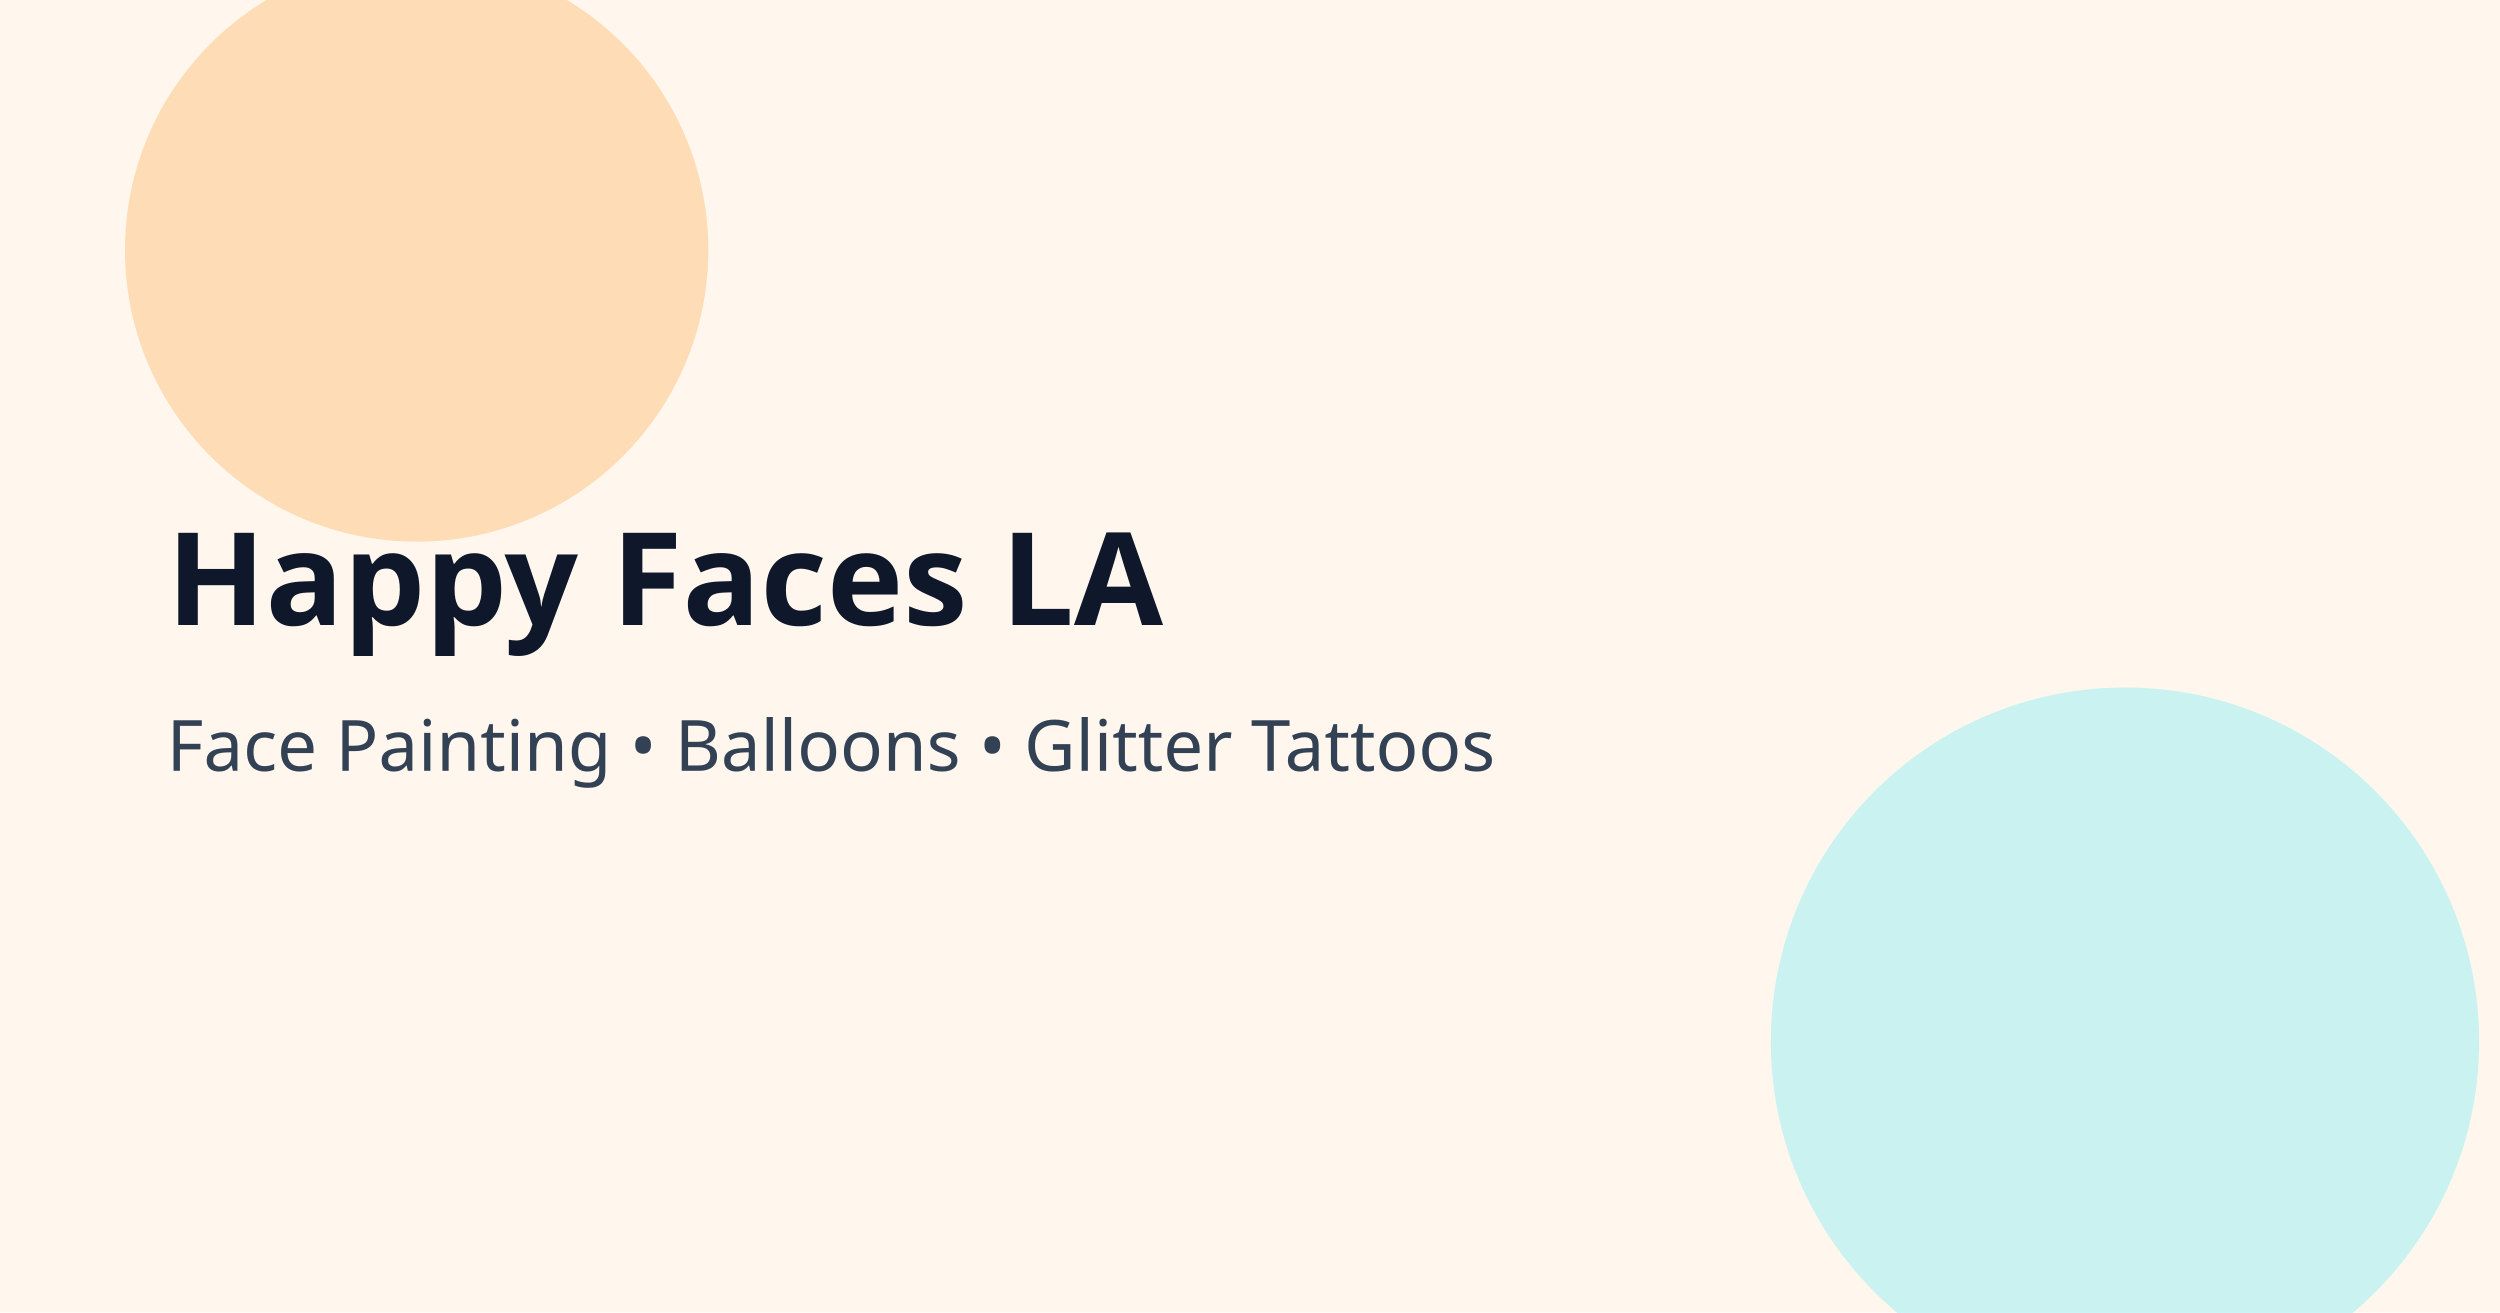
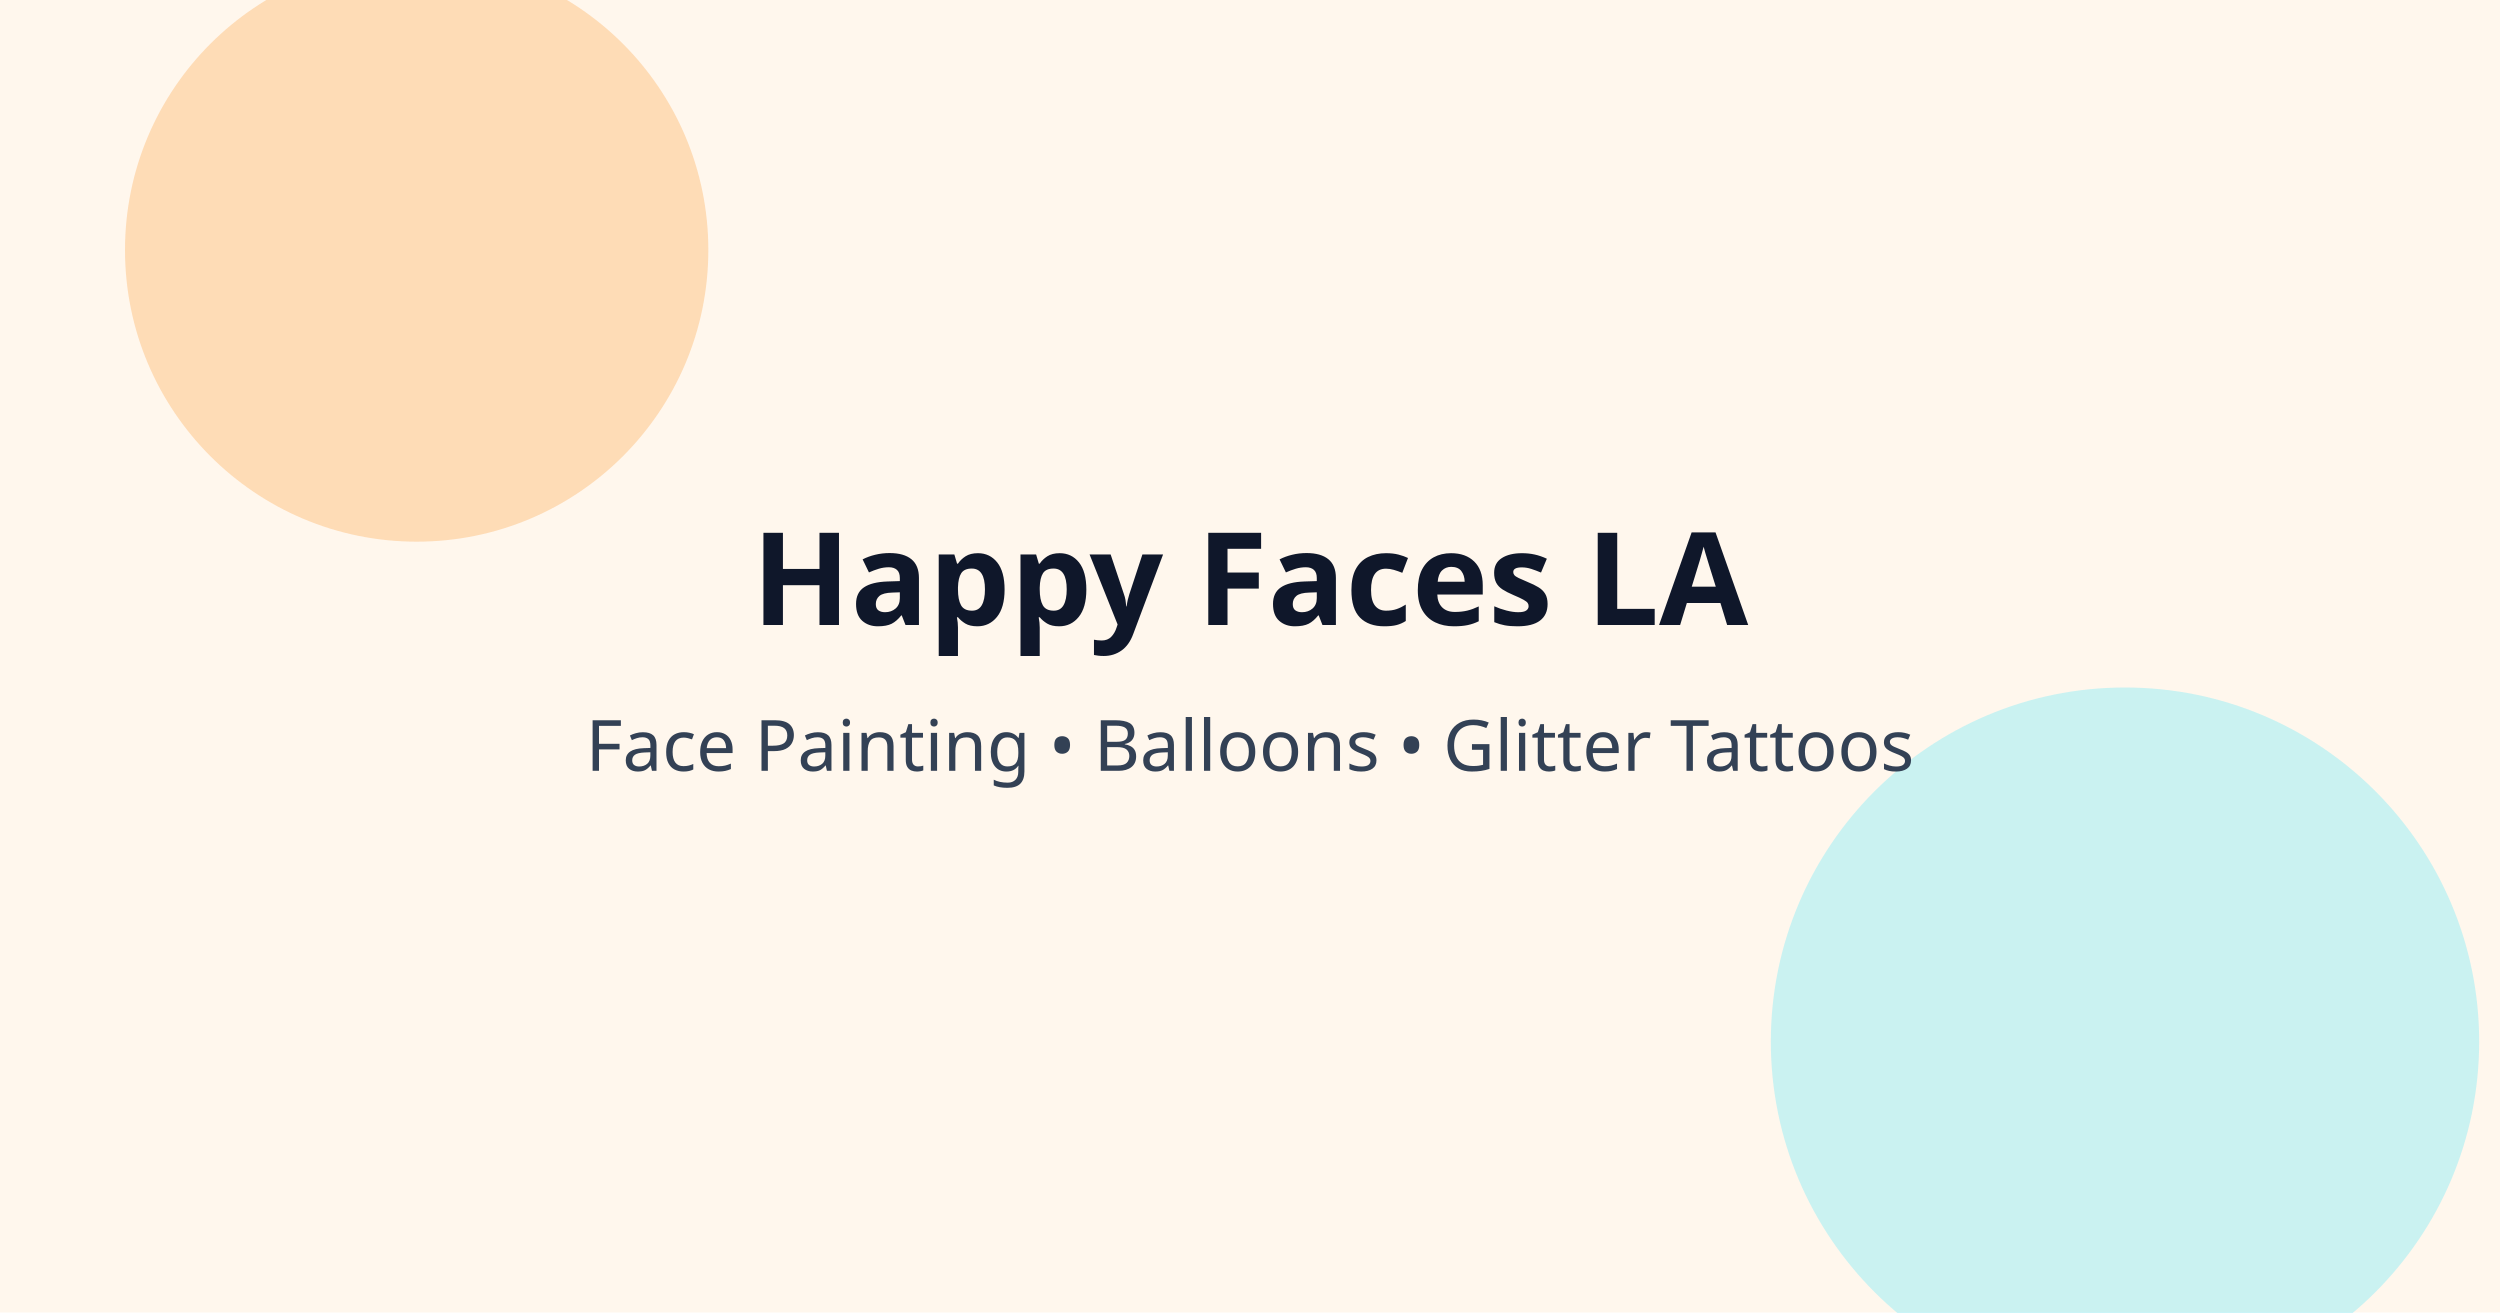
<svg xmlns="http://www.w3.org/2000/svg" width="1200" height="630" viewBox="0 0 1200 630" fill="none">
  <rect width="1200" height="630" fill="#FFF7ED" />
  <circle cx="200" cy="120" r="140" fill="#FDBA74" fill-opacity="0.45" />
  <circle cx="1020" cy="500" r="170" fill="#67E8F9" fill-opacity="0.35" />
-   <text x="80" y="300" fill="#0F172A" font-size="62" font-family="Verdana, sans-serif" font-weight="700">Happy Faces LA</text>
-   <text x="80" y="370" fill="#334155" font-size="34" font-family="Verdana, sans-serif">Face Painting • Balloons • Glitter Tattoos</text>
+   <text x="600" y="300" fill="#0F172A" font-size="62" font-family="Verdana, sans-serif" font-weight="700" text-anchor="middle">Happy Faces LA</text>
+   <text x="600" y="370" fill="#334155" font-size="34" font-family="Verdana, sans-serif" text-anchor="middle">Face Painting • Balloons • Glitter Tattoos</text>
</svg>
